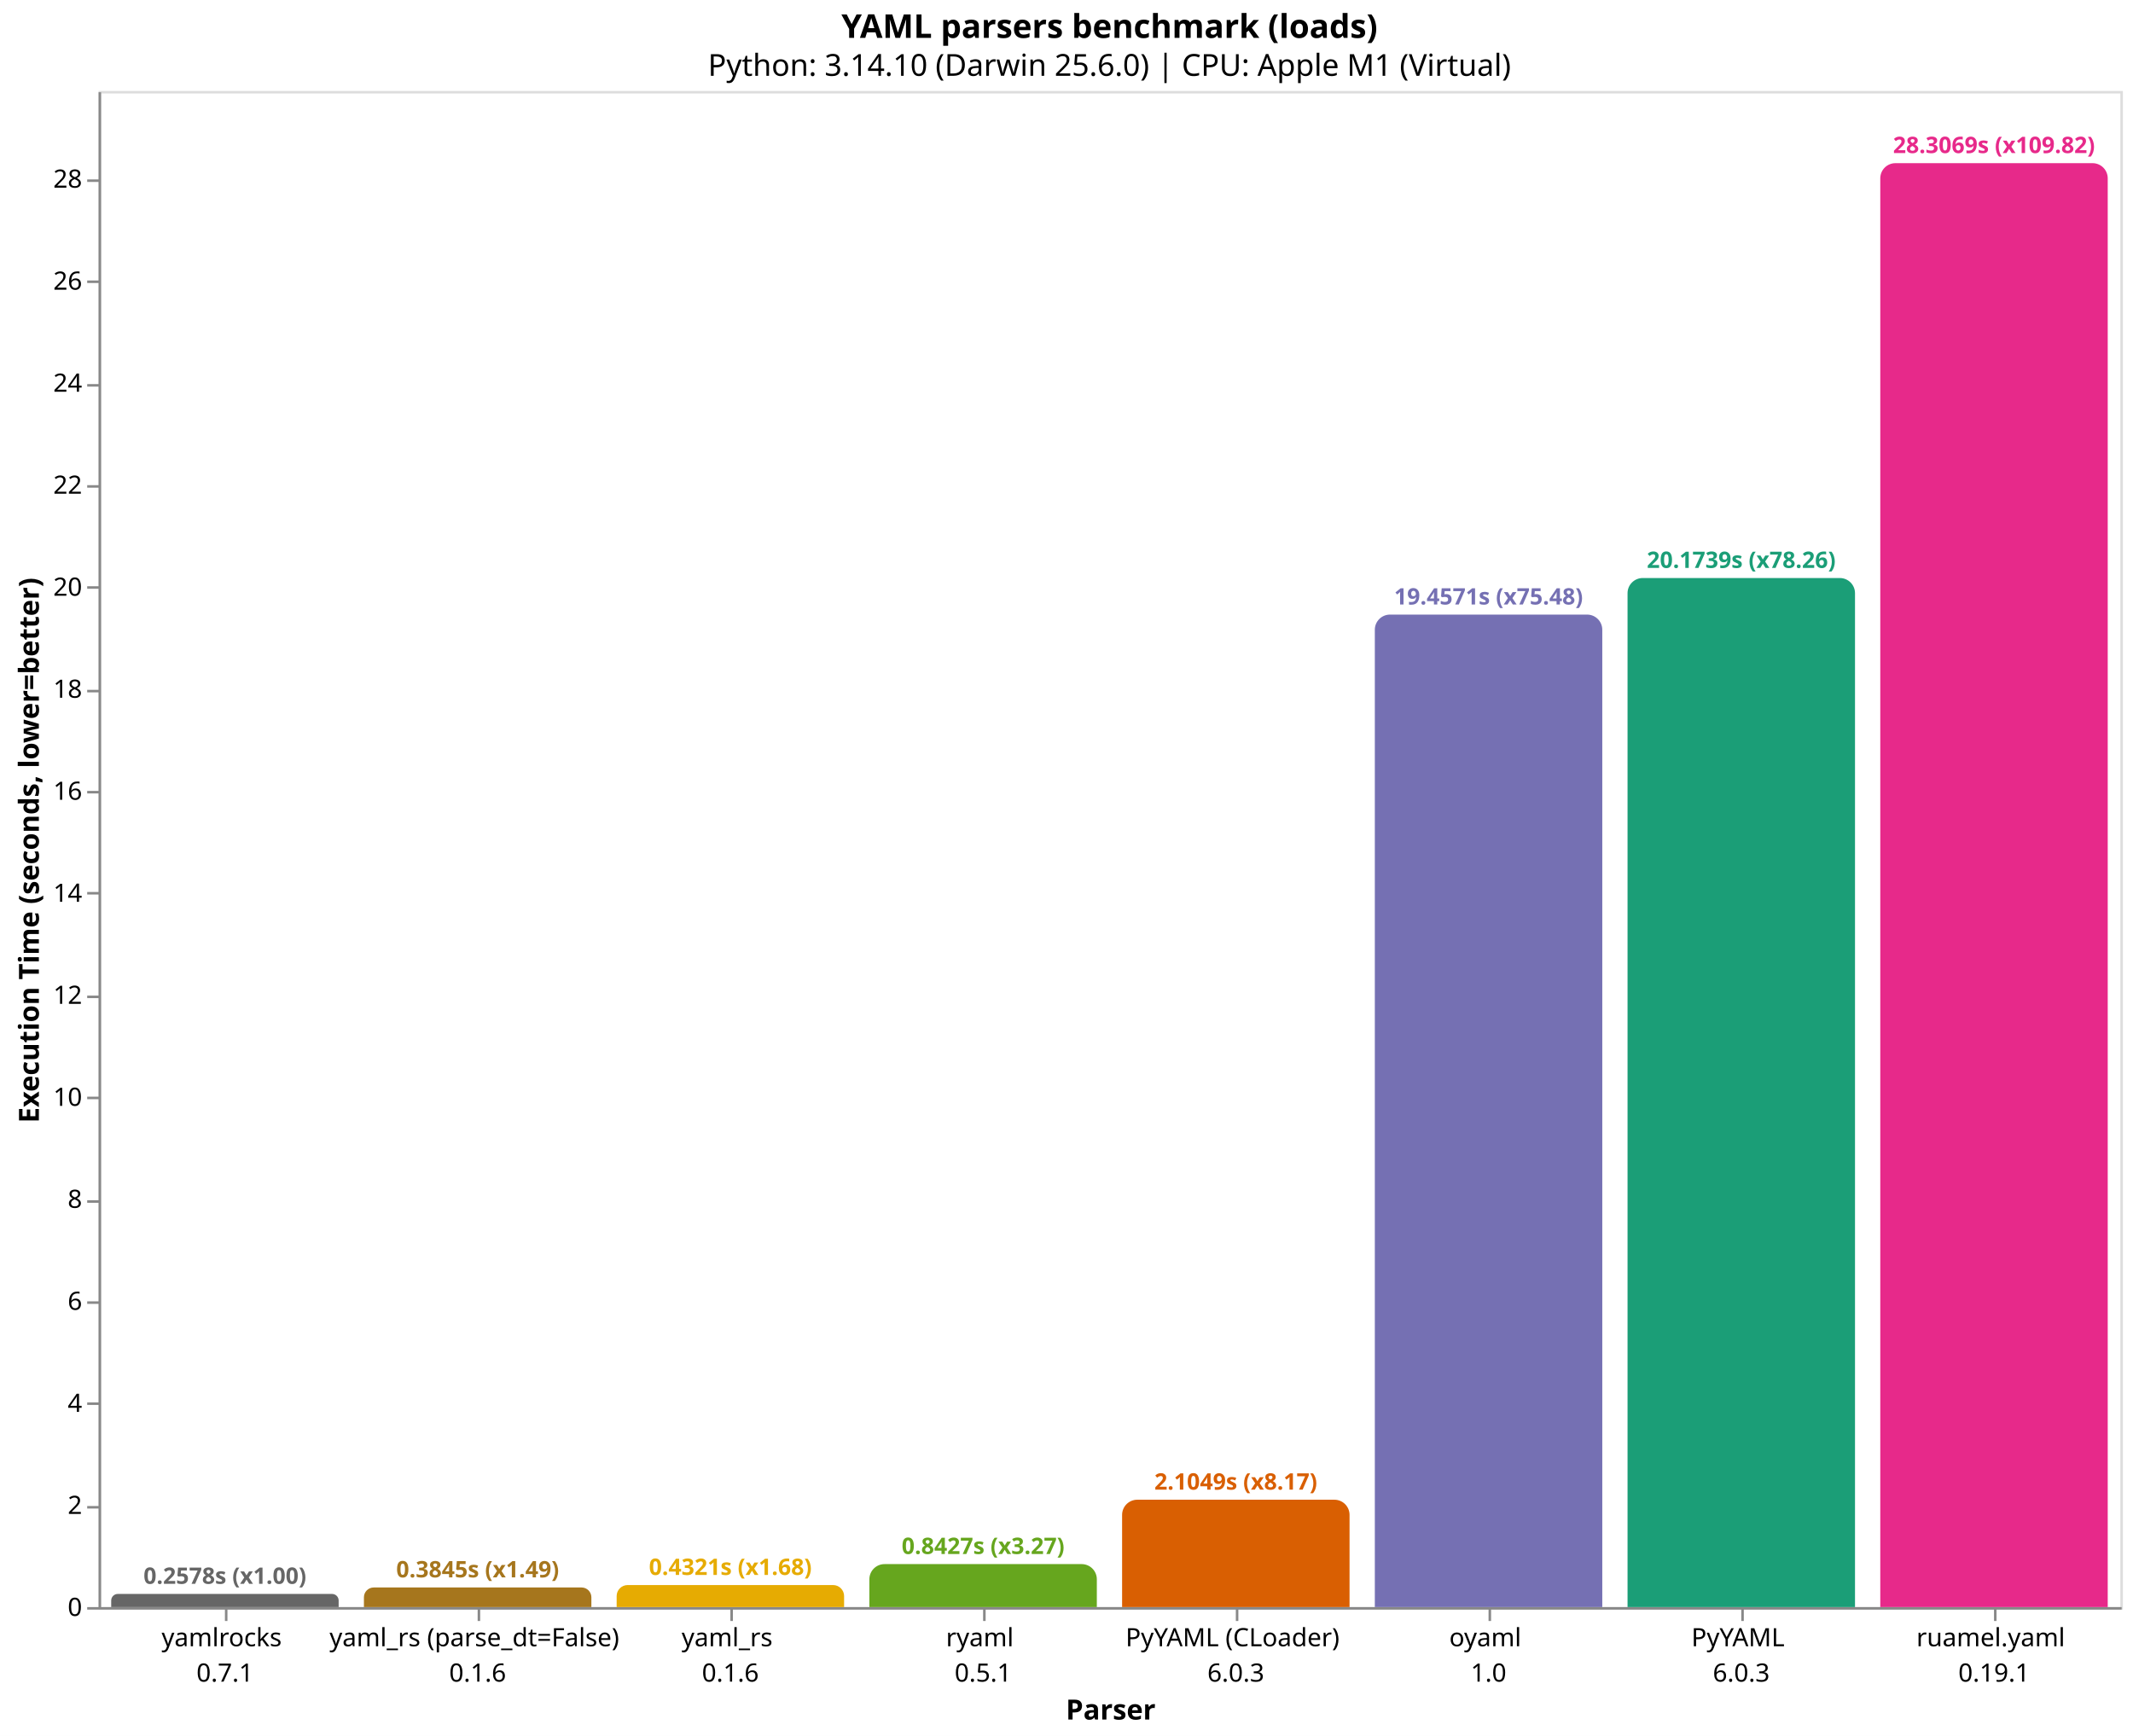
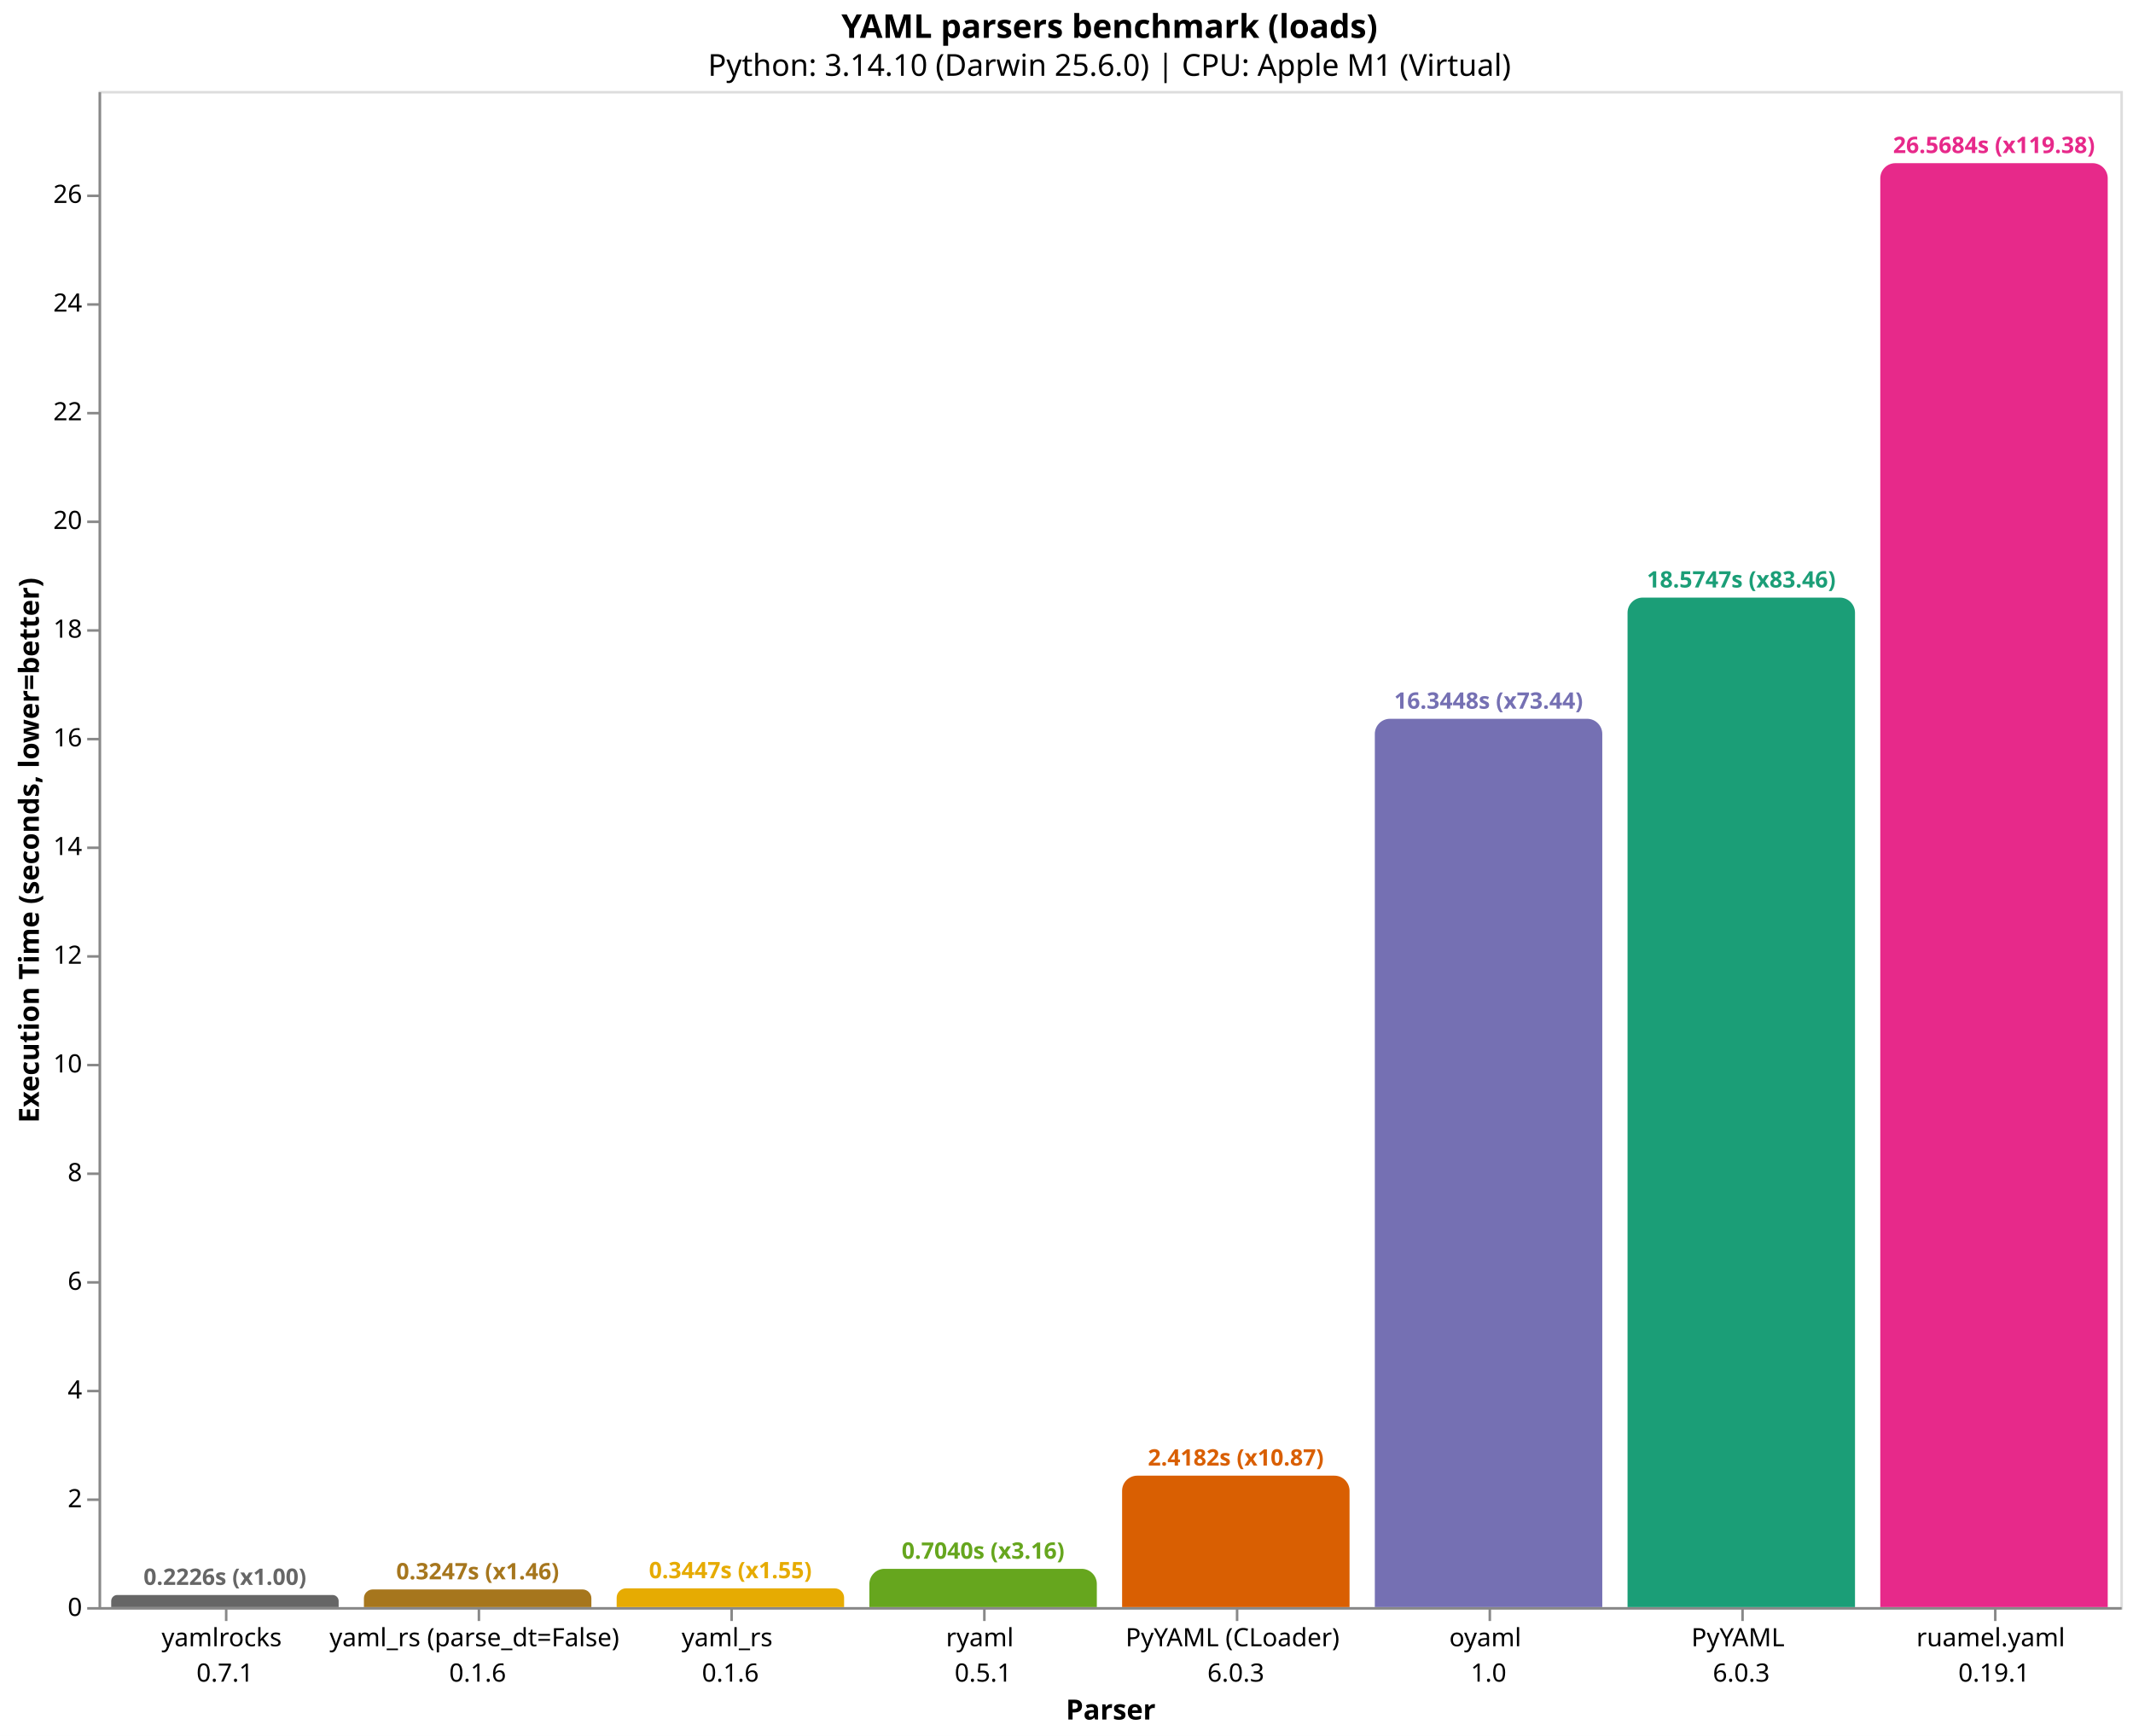
<svg xmlns="http://www.w3.org/2000/svg" version="1.1" class="marks" width="844" height="687" viewBox="0 0 844 687">
  <rect width="844" height="687" fill="white" />
  <g fill="none" stroke-miterlimit="10" transform="translate(39,36)">
    <g class="mark-group role-frame root" role="graphics-object" aria-roledescription="group mark container">
      <g transform="translate(0,0)">
        <path class="background" aria-hidden="true" d="M0.5,0.5h800v600h-800Z" stroke="#ddd" />
        <g>
          <g class="mark-group role-axis" role="graphics-symbol" aria-roledescription="axis" aria-label="X-axis titled 'Parser' for a discrete scale with 8 values: yamlrocks&#10;0.7.1, yaml_rs (parse_dt=False)&#10;0.1.6, yaml_rs&#10;0.1.6, ryaml&#10;0.5.1, PyYAML (CLoader)&#10;6.0.3, ending with ruamel.yaml&#10;0.19.1">
            <g transform="translate(0.5,600.5)">
              <path class="background" aria-hidden="true" d="M0,0h0v0h0Z" pointer-events="none" />
              <g>
                <g class="mark-rule role-axis-tick" pointer-events="none">
                  <line transform="translate(50,0)" x2="0" y2="5" stroke="#888" stroke-width="1" opacity="1" />
                  <line transform="translate(150,0)" x2="0" y2="5" stroke="#888" stroke-width="1" opacity="1" />
                  <line transform="translate(250,0)" x2="0" y2="5" stroke="#888" stroke-width="1" opacity="1" />
                  <line transform="translate(350,0)" x2="0" y2="5" stroke="#888" stroke-width="1" opacity="1" />
                  <line transform="translate(450,0)" x2="0" y2="5" stroke="#888" stroke-width="1" opacity="1" />
                  <line transform="translate(550,0)" x2="0" y2="5" stroke="#888" stroke-width="1" opacity="1" />
                  <line transform="translate(650,0)" x2="0" y2="5" stroke="#888" stroke-width="1" opacity="1" />
                  <line transform="translate(750,0)" x2="0" y2="5" stroke="#888" stroke-width="1" opacity="1" />
                </g>
                <g class="mark-text role-axis-label" pointer-events="none">
                  <text text-anchor="middle" transform="translate(49.5,15)" font-family="sans-serif" font-size="10px" fill="#000" opacity="1">
                    <tspan>yamlrocks</tspan>
                    <tspan x="0" dy="14">0.7.1</tspan>
                  </text>
                  <text text-anchor="middle" transform="translate(149.5,15)" font-family="sans-serif" font-size="10px" fill="#000" opacity="1">
                    <tspan>yaml_rs (parse_dt=False)</tspan>
                    <tspan x="0" dy="14">0.1.6</tspan>
                  </text>
                  <text text-anchor="middle" transform="translate(249.5,15)" font-family="sans-serif" font-size="10px" fill="#000" opacity="1">
                    <tspan>yaml_rs</tspan>
                    <tspan x="0" dy="14">0.1.6</tspan>
                  </text>
                  <text text-anchor="middle" transform="translate(349.5,15)" font-family="sans-serif" font-size="10px" fill="#000" opacity="1">
                    <tspan>ryaml</tspan>
                    <tspan x="0" dy="14">0.5.1</tspan>
                  </text>
                  <text text-anchor="middle" transform="translate(449.5,15)" font-family="sans-serif" font-size="10px" fill="#000" opacity="1">
                    <tspan>PyYAML (CLoader)</tspan>
                    <tspan x="0" dy="14">6.0.3</tspan>
                  </text>
                  <text text-anchor="middle" transform="translate(549.5,15)" font-family="sans-serif" font-size="10px" fill="#000" opacity="1">
                    <tspan>oyaml</tspan>
                    <tspan x="0" dy="14">1.0</tspan>
                  </text>
                  <text text-anchor="middle" transform="translate(649.5,15)" font-family="sans-serif" font-size="10px" fill="#000" opacity="1">
                    <tspan>PyYAML</tspan>
                    <tspan x="0" dy="14">6.0.3</tspan>
                  </text>
                  <text text-anchor="middle" transform="translate(749.5,15)" font-family="sans-serif" font-size="10px" fill="#000" opacity="1">
                    <tspan>ruamel.yaml</tspan>
                    <tspan x="0" dy="14">0.19.1</tspan>
                  </text>
                </g>
                <g class="mark-rule role-axis-domain" pointer-events="none">
                  <line transform="translate(0,0)" x2="800" y2="0" stroke="#888" stroke-width="1" opacity="1" />
                </g>
                <g class="mark-text role-axis-title" pointer-events="none">
                  <text text-anchor="middle" transform="translate(400,44)" font-family="sans-serif" font-size="11px" font-weight="bold" fill="#000" opacity="1">Parser</text>
                </g>
              </g>
              <path class="foreground" aria-hidden="true" d="" pointer-events="none" display="none" />
            </g>
          </g>
-           <g class="mark-group role-axis" role="graphics-symbol" aria-roledescription="axis" aria-label="Y-axis titled 'Execution Time (seconds, lower=better)' for a linear scale with values from 0 to 30">
+           <g class="mark-group role-axis" role="graphics-symbol" aria-roledescription="axis" aria-label="Y-axis titled 'Execution Time (seconds, lower=better)' for a linear scale with values from 0 to 28">
            <g transform="translate(0.5,0.5)">
              <path class="background" aria-hidden="true" d="M0,0h0v0h0Z" pointer-events="none" />
              <g>
                <g class="mark-rule role-axis-tick" pointer-events="none">
                  <line transform="translate(0,600)" x2="-5" y2="0" stroke="#888" stroke-width="1" opacity="1" />
-                   <line transform="translate(0,560)" x2="-5" y2="0" stroke="#888" stroke-width="1" opacity="1" />
-                   <line transform="translate(0,519)" x2="-5" y2="0" stroke="#888" stroke-width="1" opacity="1" />
-                   <line transform="translate(0,479)" x2="-5" y2="0" stroke="#888" stroke-width="1" opacity="1" />
-                   <line transform="translate(0,439)" x2="-5" y2="0" stroke="#888" stroke-width="1" opacity="1" />
-                   <line transform="translate(0,398)" x2="-5" y2="0" stroke="#888" stroke-width="1" opacity="1" />
-                   <line transform="translate(0,358)" x2="-5" y2="0" stroke="#888" stroke-width="1" opacity="1" />
-                   <line transform="translate(0,317)" x2="-5" y2="0" stroke="#888" stroke-width="1" opacity="1" />
-                   <line transform="translate(0,277)" x2="-5" y2="0" stroke="#888" stroke-width="1" opacity="1" />
-                   <line transform="translate(0,237)" x2="-5" y2="0" stroke="#888" stroke-width="1" opacity="1" />
-                   <line transform="translate(0,196)" x2="-5" y2="0" stroke="#888" stroke-width="1" opacity="1" />
-                   <line transform="translate(0,156)" x2="-5" y2="0" stroke="#888" stroke-width="1" opacity="1" />
-                   <line transform="translate(0,116)" x2="-5" y2="0" stroke="#888" stroke-width="1" opacity="1" />
-                   <line transform="translate(0,75)" x2="-5" y2="0" stroke="#888" stroke-width="1" opacity="1" />
-                   <line transform="translate(0,35)" x2="-5" y2="0" stroke="#888" stroke-width="1" opacity="1" />
+                   <line transform="translate(0,557)" x2="-5" y2="0" stroke="#888" stroke-width="1" opacity="1" />
+                   <line transform="translate(0,514)" x2="-5" y2="0" stroke="#888" stroke-width="1" opacity="1" />
+                   <line transform="translate(0,471)" x2="-5" y2="0" stroke="#888" stroke-width="1" opacity="1" />
+                   <line transform="translate(0,428)" x2="-5" y2="0" stroke="#888" stroke-width="1" opacity="1" />
+                   <line transform="translate(0,385)" x2="-5" y2="0" stroke="#888" stroke-width="1" opacity="1" />
+                   <line transform="translate(0,342)" x2="-5" y2="0" stroke="#888" stroke-width="1" opacity="1" />
+                   <line transform="translate(0,299)" x2="-5" y2="0" stroke="#888" stroke-width="1" opacity="1" />
+                   <line transform="translate(0,256)" x2="-5" y2="0" stroke="#888" stroke-width="1" opacity="1" />
+                   <line transform="translate(0,213)" x2="-5" y2="0" stroke="#888" stroke-width="1" opacity="1" />
+                   <line transform="translate(0,170)" x2="-5" y2="0" stroke="#888" stroke-width="1" opacity="1" />
+                   <line transform="translate(0,127)" x2="-5" y2="0" stroke="#888" stroke-width="1" opacity="1" />
+                   <line transform="translate(0,84)" x2="-5" y2="0" stroke="#888" stroke-width="1" opacity="1" />
+                   <line transform="translate(0,41)" x2="-5" y2="0" stroke="#888" stroke-width="1" opacity="1" />
                </g>
                <g class="mark-text role-axis-label" pointer-events="none">
                  <text text-anchor="end" transform="translate(-7,603)" font-family="sans-serif" font-size="10px" fill="#000" opacity="1">0</text>
-                   <text text-anchor="end" transform="translate(-7,562.6262)" font-family="sans-serif" font-size="10px" fill="#000" opacity="1">2</text>
-                   <text text-anchor="end" transform="translate(-7,522.2525)" font-family="sans-serif" font-size="10px" fill="#000" opacity="1">4</text>
-                   <text text-anchor="end" transform="translate(-7,481.8787)" font-family="sans-serif" font-size="10px" fill="#000" opacity="1">6</text>
-                   <text text-anchor="end" transform="translate(-7,441.505)" font-family="sans-serif" font-size="10px" fill="#000" opacity="1">8</text>
-                   <text text-anchor="end" transform="translate(-7,401.1312)" font-family="sans-serif" font-size="10px" fill="#000" opacity="1">10</text>
-                   <text text-anchor="end" transform="translate(-7,360.7575)" font-family="sans-serif" font-size="10px" fill="#000" opacity="1">12</text>
-                   <text text-anchor="end" transform="translate(-7,320.3837)" font-family="sans-serif" font-size="10px" fill="#000" opacity="1">14</text>
-                   <text text-anchor="end" transform="translate(-7,280.01)" font-family="sans-serif" font-size="10px" fill="#000" opacity="1">16</text>
-                   <text text-anchor="end" transform="translate(-7,239.6362)" font-family="sans-serif" font-size="10px" fill="#000" opacity="1">18</text>
-                   <text text-anchor="end" transform="translate(-7,199.2625)" font-family="sans-serif" font-size="10px" fill="#000" opacity="1">20</text>
-                   <text text-anchor="end" transform="translate(-7,158.8887)" font-family="sans-serif" font-size="10px" fill="#000" opacity="1">22</text>
-                   <text text-anchor="end" transform="translate(-7,118.515)" font-family="sans-serif" font-size="10px" fill="#000" opacity="1">24</text>
-                   <text text-anchor="end" transform="translate(-7,78.14125)" font-family="sans-serif" font-size="10px" fill="#000" opacity="1">26</text>
-                   <text text-anchor="end" transform="translate(-7,37.7675)" font-family="sans-serif" font-size="10px" fill="#000" opacity="1">28</text>
+                   <text text-anchor="end" transform="translate(-7,559.9844)" font-family="sans-serif" font-size="10px" fill="#000" opacity="1">2</text>
+                   <text text-anchor="end" transform="translate(-7,516.9688)" font-family="sans-serif" font-size="10px" fill="#000" opacity="1">4</text>
+                   <text text-anchor="end" transform="translate(-7,473.9532)" font-family="sans-serif" font-size="10px" fill="#000" opacity="1">6</text>
+                   <text text-anchor="end" transform="translate(-7,430.9376)" font-family="sans-serif" font-size="10px" fill="#000" opacity="1">8</text>
+                   <text text-anchor="end" transform="translate(-7,387.922)" font-family="sans-serif" font-size="10px" fill="#000" opacity="1">10</text>
+                   <text text-anchor="end" transform="translate(-7,344.9064)" font-family="sans-serif" font-size="10px" fill="#000" opacity="1">12</text>
+                   <text text-anchor="end" transform="translate(-7,301.8908)" font-family="sans-serif" font-size="10px" fill="#000" opacity="1">14</text>
+                   <text text-anchor="end" transform="translate(-7,258.8752)" font-family="sans-serif" font-size="10px" fill="#000" opacity="1">16</text>
+                   <text text-anchor="end" transform="translate(-7,215.8596)" font-family="sans-serif" font-size="10px" fill="#000" opacity="1">18</text>
+                   <text text-anchor="end" transform="translate(-7,172.844)" font-family="sans-serif" font-size="10px" fill="#000" opacity="1">20</text>
+                   <text text-anchor="end" transform="translate(-7,129.8284)" font-family="sans-serif" font-size="10px" fill="#000" opacity="1">22</text>
+                   <text text-anchor="end" transform="translate(-7,86.81277)" font-family="sans-serif" font-size="10px" fill="#000" opacity="1">24</text>
+                   <text text-anchor="end" transform="translate(-7,43.79717)" font-family="sans-serif" font-size="10px" fill="#000" opacity="1">26</text>
                </g>
                <g class="mark-rule role-axis-domain" pointer-events="none">
                  <line transform="translate(0,600)" x2="0" y2="-600" stroke="#888" stroke-width="1" opacity="1" />
                </g>
                <g class="mark-text role-axis-title" pointer-events="none">
                  <text text-anchor="middle" transform="translate(-22.12305,300) rotate(-90) translate(0,-2)" font-family="sans-serif" font-size="11px" font-weight="bold" fill="#000" opacity="1">Execution Time (seconds, lower=better)</text>
                </g>
              </g>
              <path class="foreground" aria-hidden="true" d="" pointer-events="none" display="none" />
            </g>
          </g>
          <g class="mark-group role-scope" role="graphics-object" aria-roledescription="group mark container">
-             <g transform="translate(5,594.7965)">
-               <path class="background" aria-hidden="true" d="M2.602,0L87.398,0C88.834,0,90,1.166,90,2.602L90,5.204C90,5.204,90,5.204,90,5.204L0,5.204C0,5.204,0,5.204,0,5.204L0,2.602C0,1.166,1.166,0,2.602,0Z" />
+             <g transform="translate(5,595.2132)">
+               <path class="background" aria-hidden="true" d="M2.393,0L87.607,0C88.928,0,90,1.072,90,2.393L90,4.787C90,4.787,90,4.787,90,4.787L0,4.787C0,4.787,0,4.787,0,4.787L0,2.393C0,1.072,1.072,0,2.393,0Z" />
              <g clip-path="url(#clip1)">
                <g class="mark-group role-scope" role="graphics-object" aria-roledescription="group mark container">
-                   <g transform="translate(0,-594.7965)">
-                     <path class="background" aria-hidden="true" d="M0,0h90v0h-90Z" />
-                     <g>
-                       <g class="mark-rect role-mark layer_0_marks" role="graphics-object" aria-roledescription="rect mark container">
-                         <path aria-label="Parser: yamlrocks&#10;0.7.1; Execution Time (seconds, lower=better): 0.257767486; parser: yamlrocks; Execution Time (s): 0.2578; Slowdown: 1.00" role="graphics-symbol" aria-roledescription="bar" d="M0,594.796h90v5.204h-90Z" fill="#666666" />
-                       </g>
-                     </g>
-                     <path class="foreground" aria-hidden="true" d="" display="none" />
-                   </g>
-                 </g>
-               </g>
-               <path class="foreground" aria-hidden="true" d="" display="none" />
-             </g>
-             <g transform="translate(105,592.2387)">
-               <path class="background" aria-hidden="true" d="M3.881,0L86.119,0C88.261,0,90,1.739,90,3.881L90,7.761C90,7.761,90,7.761,90,7.761L0,7.761C0,7.761,0,7.761,0,7.761L0,3.881C0,1.739,1.739,0,3.881,0Z" />
+                   <g transform="translate(0,-595.2132)">
+                     <path class="background" aria-hidden="true" d="M0,0h90v0h-90Z" />
+                     <g>
+                       <g class="mark-rect role-mark layer_0_marks" role="graphics-object" aria-roledescription="rect mark container">
+                         <path aria-label="Parser: yamlrocks&#10;0.7.1; Execution Time (seconds, lower=better): 0.222559139; parser: yamlrocks; Execution Time (s): 0.2226; Slowdown: 1.00" role="graphics-symbol" aria-roledescription="bar" d="M0,595.213h90v4.787h-90Z" fill="#666666" />
+                       </g>
+                     </g>
+                     <path class="foreground" aria-hidden="true" d="" display="none" />
+                   </g>
+                 </g>
+               </g>
+               <path class="foreground" aria-hidden="true" d="" display="none" />
+             </g>
+             <g transform="translate(105,593.0173)">
+               <path class="background" aria-hidden="true" d="M3.491,0L86.509,0C88.436,0,90,1.564,90,3.491L90,6.983C90,6.983,90,6.983,90,6.983L0,6.983C0,6.983,0,6.983,0,6.983L0,3.491C0,1.564,1.564,0,3.491,0Z" />
              <g clip-path="url(#clip2)">
                <g class="mark-group role-scope" role="graphics-object" aria-roledescription="group mark container">
-                   <g transform="translate(0,-592.2387)">
-                     <path class="background" aria-hidden="true" d="M0,0h90v0h-90Z" />
-                     <g>
-                       <g class="mark-rect role-mark layer_0_marks" role="graphics-object" aria-roledescription="rect mark container">
-                         <path aria-label="Parser: yaml_rs (parse_dt=False)&#10;0.1.6; Execution Time (seconds, lower=better): 0.384474986; parser: yaml_rs (parse_dt=False); Execution Time (s): 0.3845; Slowdown: 1.49" role="graphics-symbol" aria-roledescription="bar" d="M0,592.239h90v7.761h-90Z" fill="#a6761d" />
-                       </g>
-                     </g>
-                     <path class="foreground" aria-hidden="true" d="" display="none" />
-                   </g>
-                 </g>
-               </g>
-               <path class="foreground" aria-hidden="true" d="" display="none" />
-             </g>
-             <g transform="translate(205,591.277)">
-               <path class="background" aria-hidden="true" d="M4.362,0L85.638,0C88.046,0,90,1.954,90,4.362L90,8.723C90,8.723,90,8.723,90,8.723L0,8.723C0,8.723,0,8.723,0,8.723L0,4.362C0,1.954,1.954,0,4.362,0Z" />
+                   <g transform="translate(0,-593.0173)">
+                     <path class="background" aria-hidden="true" d="M0,0h90v0h-90Z" />
+                     <g>
+                       <g class="mark-rect role-mark layer_0_marks" role="graphics-object" aria-roledescription="rect mark container">
+                         <path aria-label="Parser: yaml_rs (parse_dt=False)&#10;0.1.6; Execution Time (seconds, lower=better): 0.324659847333; parser: yaml_rs (parse_dt=False); Execution Time (s): 0.3247; Slowdown: 1.46" role="graphics-symbol" aria-roledescription="bar" d="M0,593.017h90v6.983h-90Z" fill="#a6761d" />
+                       </g>
+                     </g>
+                     <path class="foreground" aria-hidden="true" d="" display="none" />
+                   </g>
+                 </g>
+               </g>
+               <path class="foreground" aria-hidden="true" d="" display="none" />
+             </g>
+             <g transform="translate(205,592.5872)">
+               <path class="background" aria-hidden="true" d="M3.706,0L86.294,0C88.339,0,90,1.661,90,3.706L90,7.413C90,7.413,90,7.413,90,7.413L0,7.413C0,7.413,0,7.413,0,7.413L0,3.706C0,1.661,1.661,0,3.706,0Z" />
              <g clip-path="url(#clip3)">
                <g class="mark-group role-scope" role="graphics-object" aria-roledescription="group mark container">
-                   <g transform="translate(0,-591.277)">
-                     <path class="background" aria-hidden="true" d="M0,0h90v0h-90Z" />
-                     <g>
-                       <g class="mark-rect role-mark layer_0_marks" role="graphics-object" aria-roledescription="rect mark container">
-                         <path aria-label="Parser: yaml_rs&#10;0.1.6; Execution Time (seconds, lower=better): 0.4321145; parser: yaml_rs; Execution Time (s): 0.4321; Slowdown: 1.68" role="graphics-symbol" aria-roledescription="bar" d="M0,591.277h90v8.723h-90Z" fill="#e6ab02" />
-                       </g>
-                     </g>
-                     <path class="foreground" aria-hidden="true" d="" display="none" />
-                   </g>
-                 </g>
-               </g>
-               <path class="foreground" aria-hidden="true" d="" display="none" />
-             </g>
-             <g transform="translate(305,582.9882)">
-               <path class="background" aria-hidden="true" d="M6,0L84,0C87.311,0,90,2.689,90,6L90,17.012C90,17.012,90,17.012,90,17.012L0,17.012C0,17.012,0,17.012,0,17.012L0,6C0,2.689,2.689,0,6,0Z" />
+                   <g transform="translate(0,-592.5872)">
+                     <path class="background" aria-hidden="true" d="M0,0h90v0h-90Z" />
+                     <g>
+                       <g class="mark-rect role-mark layer_0_marks" role="graphics-object" aria-roledescription="rect mark container">
+                         <path aria-label="Parser: yaml_rs&#10;0.1.6; Execution Time (seconds, lower=better): 0.344654319667; parser: yaml_rs; Execution Time (s): 0.3447; Slowdown: 1.55" role="graphics-symbol" aria-roledescription="bar" d="M0,592.587h90v7.413h-90Z" fill="#e6ab02" />
+                       </g>
+                     </g>
+                     <path class="foreground" aria-hidden="true" d="" display="none" />
+                   </g>
+                 </g>
+               </g>
+               <path class="foreground" aria-hidden="true" d="" display="none" />
+             </g>
+             <g transform="translate(305,584.8589)">
+               <path class="background" aria-hidden="true" d="M6,0L84,0C87.311,0,90,2.689,90,6L90,15.141C90,15.141,90,15.141,90,15.141L0,15.141C0,15.141,0,15.141,0,15.141L0,6C0,2.689,2.689,0,6,0Z" />
              <g clip-path="url(#clip4)">
                <g class="mark-group role-scope" role="graphics-object" aria-roledescription="group mark container">
-                   <g transform="translate(0,-582.9882)">
-                     <path class="background" aria-hidden="true" d="M0,0h90v0h-90Z" />
-                     <g>
-                       <g class="mark-rect role-mark layer_0_marks" role="graphics-object" aria-roledescription="rect mark container">
-                         <path aria-label="Parser: ryaml&#10;0.5.1; Execution Time (seconds, lower=better): 0.842716416667; parser: ryaml; Execution Time (s): 0.8427; Slowdown: 3.27" role="graphics-symbol" aria-roledescription="bar" d="M0,582.988h90v17.012h-90Z" fill="#66a61e" />
-                       </g>
-                     </g>
-                     <path class="foreground" aria-hidden="true" d="" display="none" />
-                   </g>
-                 </g>
-               </g>
-               <path class="foreground" aria-hidden="true" d="" display="none" />
-             </g>
-             <g transform="translate(405,557.5095)">
-               <path class="background" aria-hidden="true" d="M6,0L84,0C87.311,0,90,2.689,90,6L90,42.491C90,42.491,90,42.491,90,42.491L0,42.491C0,42.491,0,42.491,0,42.491L0,6C0,2.689,2.689,0,6,0Z" />
+                   <g transform="translate(0,-584.8589)">
+                     <path class="background" aria-hidden="true" d="M0,0h90v0h-90Z" />
+                     <g>
+                       <g class="mark-rect role-mark layer_0_marks" role="graphics-object" aria-roledescription="rect mark container">
+                         <path aria-label="Parser: ryaml&#10;0.5.1; Execution Time (seconds, lower=better): 0.703982430667; parser: ryaml; Execution Time (s): 0.7040; Slowdown: 3.16" role="graphics-symbol" aria-roledescription="bar" d="M0,584.859h90v15.141h-90Z" fill="#66a61e" />
+                       </g>
+                     </g>
+                     <path class="foreground" aria-hidden="true" d="" display="none" />
+                   </g>
+                 </g>
+               </g>
+               <path class="foreground" aria-hidden="true" d="" display="none" />
+             </g>
+             <g transform="translate(405,547.9902)">
+               <path class="background" aria-hidden="true" d="M6,0L84,0C87.311,0,90,2.689,90,6L90,52.01C90,52.01,90,52.01,90,52.01L0,52.01C0,52.01,0,52.01,0,52.01L0,6C0,2.689,2.689,0,6,0Z" />
              <g clip-path="url(#clip5)">
                <g class="mark-group role-scope" role="graphics-object" aria-roledescription="group mark container">
-                   <g transform="translate(0,-557.5095)">
-                     <path class="background" aria-hidden="true" d="M0,0h90v0h-90Z" />
-                     <g>
-                       <g class="mark-rect role-mark layer_0_marks" role="graphics-object" aria-roledescription="rect mark container">
-                         <path aria-label="Parser: PyYAML (CLoader)&#10;6.0.3; Execution Time (seconds, lower=better): 2.10485780533; parser: PyYAML (CLoader); Execution Time (s): 2.1049; Slowdown: 8.17" role="graphics-symbol" aria-roledescription="bar" d="M0,557.509h90v42.491h-90Z" fill="#d95f02" />
-                       </g>
-                     </g>
-                     <path class="foreground" aria-hidden="true" d="" display="none" />
-                   </g>
-                 </g>
-               </g>
-               <path class="foreground" aria-hidden="true" d="" display="none" />
-             </g>
-             <g transform="translate(505,207.2228)">
-               <path class="background" aria-hidden="true" d="M6,0L84,0C87.311,0,90,2.689,90,6L90,392.777C90,392.777,90,392.777,90,392.777L0,392.777C0,392.777,0,392.777,0,392.777L0,6C0,2.689,2.689,0,6,0Z" />
+                   <g transform="translate(0,-547.9902)">
+                     <path class="background" aria-hidden="true" d="M0,0h90v0h-90Z" />
+                     <g>
+                       <g class="mark-rect role-mark layer_0_marks" role="graphics-object" aria-roledescription="rect mark container">
+                         <path aria-label="Parser: PyYAML (CLoader)&#10;6.0.3; Execution Time (seconds, lower=better): 2.41818320833; parser: PyYAML (CLoader); Execution Time (s): 2.4182; Slowdown: 10.87" role="graphics-symbol" aria-roledescription="bar" d="M0,547.99h90v52.01h-90Z" fill="#d95f02" />
+                       </g>
+                     </g>
+                     <path class="foreground" aria-hidden="true" d="" display="none" />
+                   </g>
+                 </g>
+               </g>
+               <path class="foreground" aria-hidden="true" d="" display="none" />
+             </g>
+             <g transform="translate(505,248.4593)">
+               <path class="background" aria-hidden="true" d="M6,0L84,0C87.311,0,90,2.689,90,6L90,351.541C90,351.541,90,351.541,90,351.541L0,351.541C0,351.541,0,351.541,0,351.541L0,6C0,2.689,2.689,0,6,0Z" />
              <g clip-path="url(#clip6)">
                <g class="mark-group role-scope" role="graphics-object" aria-roledescription="group mark container">
-                   <g transform="translate(0,-207.2228)">
-                     <path class="background" aria-hidden="true" d="M0,0h90v0h-90Z" />
-                     <g>
-                       <g class="mark-rect role-mark layer_0_marks" role="graphics-object" aria-roledescription="rect mark container">
-                         <path aria-label="Parser: oyaml&#10;1.0; Execution Time (seconds, lower=better): 19.4570604167; parser: oyaml; Execution Time (s): 19.4571; Slowdown: 75.48" role="graphics-symbol" aria-roledescription="bar" d="M0,207.223h90v392.777h-90Z" fill="#7570b3" />
-                       </g>
-                     </g>
-                     <path class="foreground" aria-hidden="true" d="" display="none" />
-                   </g>
-                 </g>
-               </g>
-               <path class="foreground" aria-hidden="true" d="" display="none" />
-             </g>
-             <g transform="translate(605,192.7513)">
-               <path class="background" aria-hidden="true" d="M6,0L84,0C87.311,0,90,2.689,90,6L90,407.249C90,407.249,90,407.249,90,407.249L0,407.249C0,407.249,0,407.249,0,407.249L0,6C0,2.689,2.689,0,6,0Z" />
+                   <g transform="translate(0,-248.4593)">
+                     <path class="background" aria-hidden="true" d="M0,0h90v0h-90Z" />
+                     <g>
+                       <g class="mark-rect role-mark layer_0_marks" role="graphics-object" aria-roledescription="rect mark container">
+                         <path aria-label="Parser: oyaml&#10;1.0; Execution Time (seconds, lower=better): 16.3448014167; parser: oyaml; Execution Time (s): 16.3448; Slowdown: 73.44" role="graphics-symbol" aria-roledescription="bar" d="M0,248.459h90v351.541h-90Z" fill="#7570b3" />
+                       </g>
+                     </g>
+                     <path class="foreground" aria-hidden="true" d="" display="none" />
+                   </g>
+                 </g>
+               </g>
+               <path class="foreground" aria-hidden="true" d="" display="none" />
+             </g>
+             <g transform="translate(605,200.498)">
+               <path class="background" aria-hidden="true" d="M6,0L84,0C87.311,0,90,2.689,90,6L90,399.502C90,399.502,90,399.502,90,399.502L0,399.502C0,399.502,0,399.502,0,399.502L0,6C0,2.689,2.689,0,6,0Z" />
              <g clip-path="url(#clip7)">
                <g class="mark-group role-scope" role="graphics-object" aria-roledescription="group mark container">
-                   <g transform="translate(0,-192.7513)">
-                     <path class="background" aria-hidden="true" d="M0,0h90v0h-90Z" />
-                     <g>
-                       <g class="mark-rect role-mark layer_0_marks" role="graphics-object" aria-roledescription="rect mark container">
-                         <path aria-label="Parser: PyYAML&#10;6.0.3; Execution Time (seconds, lower=better): 20.1739361807; parser: PyYAML; Execution Time (s): 20.1739; Slowdown: 78.26" role="graphics-symbol" aria-roledescription="bar" d="M0,192.751h90v407.249h-90Z" fill="#1b9e77" />
+                   <g transform="translate(0,-200.498)">
+                     <path class="background" aria-hidden="true" d="M0,0h90v0h-90Z" />
+                     <g>
+                       <g class="mark-rect role-mark layer_0_marks" role="graphics-object" aria-roledescription="rect mark container">
+                         <path aria-label="Parser: PyYAML&#10;6.0.3; Execution Time (seconds, lower=better): 18.574748208; parser: PyYAML; Execution Time (s): 18.5747; Slowdown: 83.46" role="graphics-symbol" aria-roledescription="bar" d="M0,200.498h90v399.502h-90Z" fill="#1b9e77" />
                      </g>
                    </g>
                    <path class="foreground" aria-hidden="true" d="" display="none" />
                  </g>
                </g>
              </g>
              <path class="foreground" aria-hidden="true" d="" display="none" />
            </g>
            <g transform="translate(705,28.57143)">
              <path class="background" aria-hidden="true" d="M6,0L84,0C87.311,0,90,2.689,90,6L90,571.429C90,571.429,90,571.429,90,571.429L0,571.429C0,571.429,0,571.429,0,571.429L0,6C0,2.689,2.689,0,6,0Z" />
              <g clip-path="url(#clip8)">
                <g class="mark-group role-scope" role="graphics-object" aria-roledescription="group mark container">
                  <g transform="translate(0,-28.57143)">
                    <path class="background" aria-hidden="true" d="M0,0h90v0h-90Z" />
                    <g>
                      <g class="mark-rect role-mark layer_0_marks" role="graphics-object" aria-roledescription="rect mark container">
-                         <path aria-label="Parser: ruamel.yaml&#10;0.19.1; Execution Time (seconds, lower=better): 28.3069354307; parser: ruamel.yaml; Execution Time (s): 28.3069; Slowdown: 109.82" role="graphics-symbol" aria-roledescription="bar" d="M0,28.571h90v571.429h-90Z" fill="#e7298a" />
+                         <path aria-label="Parser: ruamel.yaml&#10;0.19.1; Execution Time (seconds, lower=better): 26.568432944; parser: ruamel.yaml; Execution Time (s): 26.5684; Slowdown: 119.38" role="graphics-symbol" aria-roledescription="bar" d="M0,28.571h90v571.429h-90Z" fill="#e7298a" />
                      </g>
                    </g>
                    <path class="foreground" aria-hidden="true" d="" display="none" />
                  </g>
                </g>
              </g>
              <path class="foreground" aria-hidden="true" d="" display="none" />
            </g>
          </g>
          <g class="mark-text role-mark layer_1_marks" role="graphics-object" aria-roledescription="text mark container">
-             <text aria-label="Parser: yamlrocks&#10;0.7.1; Execution Time (seconds, lower=better): 0.257767486; parser: yamlrocks; label: 0.2578s (x1.00); Execution Time (s): 0.2578; Slowdown: 1.00" role="graphics-symbol" aria-roledescription="text mark" text-anchor="middle" transform="translate(50,590.7965)" font-family="sans-serif" font-size="9px" font-weight="bold" fill="#666666">0.2578s (x1.00)</text>
-             <text aria-label="Parser: yaml_rs (parse_dt=False)&#10;0.1.6; Execution Time (seconds, lower=better): 0.384474986; parser: yaml_rs (parse_dt=False); label: 0.3845s (x1.49); Execution Time (s): 0.3845; Slowdown: 1.49" role="graphics-symbol" aria-roledescription="text mark" text-anchor="middle" transform="translate(150,588.2387)" font-family="sans-serif" font-size="9px" font-weight="bold" fill="#a6761d">0.3845s (x1.49)</text>
-             <text aria-label="Parser: yaml_rs&#10;0.1.6; Execution Time (seconds, lower=better): 0.4321145; parser: yaml_rs; label: 0.4321s (x1.68); Execution Time (s): 0.4321; Slowdown: 1.68" role="graphics-symbol" aria-roledescription="text mark" text-anchor="middle" transform="translate(250,587.277)" font-family="sans-serif" font-size="9px" font-weight="bold" fill="#e6ab02">0.4321s (x1.68)</text>
-             <text aria-label="Parser: ryaml&#10;0.5.1; Execution Time (seconds, lower=better): 0.842716416667; parser: ryaml; label: 0.8427s (x3.27); Execution Time (s): 0.8427; Slowdown: 3.27" role="graphics-symbol" aria-roledescription="text mark" text-anchor="middle" transform="translate(350,578.9882)" font-family="sans-serif" font-size="9px" font-weight="bold" fill="#66a61e">0.8427s (x3.27)</text>
-             <text aria-label="Parser: PyYAML (CLoader)&#10;6.0.3; Execution Time (seconds, lower=better): 2.10485780533; parser: PyYAML (CLoader); label: 2.1049s (x8.17); Execution Time (s): 2.1049; Slowdown: 8.17" role="graphics-symbol" aria-roledescription="text mark" text-anchor="middle" transform="translate(450,553.5095)" font-family="sans-serif" font-size="9px" font-weight="bold" fill="#d95f02">2.1049s (x8.17)</text>
-             <text aria-label="Parser: oyaml&#10;1.0; Execution Time (seconds, lower=better): 19.4570604167; parser: oyaml; label: 19.4571s (x75.48); Execution Time (s): 19.4571; Slowdown: 75.48" role="graphics-symbol" aria-roledescription="text mark" text-anchor="middle" transform="translate(550,203.2228)" font-family="sans-serif" font-size="9px" font-weight="bold" fill="#7570b3">19.4571s (x75.48)</text>
-             <text aria-label="Parser: PyYAML&#10;6.0.3; Execution Time (seconds, lower=better): 20.1739361807; parser: PyYAML; label: 20.1739s (x78.26); Execution Time (s): 20.1739; Slowdown: 78.26" role="graphics-symbol" aria-roledescription="text mark" text-anchor="middle" transform="translate(650,188.7513)" font-family="sans-serif" font-size="9px" font-weight="bold" fill="#1b9e77">20.1739s (x78.26)</text>
-             <text aria-label="Parser: ruamel.yaml&#10;0.19.1; Execution Time (seconds, lower=better): 28.3069354307; parser: ruamel.yaml; label: 28.3069s (x109.82); Execution Time (s): 28.3069; Slowdown: 109.82" role="graphics-symbol" aria-roledescription="text mark" text-anchor="middle" transform="translate(750,24.57143)" font-family="sans-serif" font-size="9px" font-weight="bold" fill="#e7298a">28.3069s (x109.82)</text>
+             <text aria-label="Parser: yamlrocks&#10;0.7.1; Execution Time (seconds, lower=better): 0.222559139; parser: yamlrocks; label: 0.2226s (x1.00); Execution Time (s): 0.2226; Slowdown: 1.00" role="graphics-symbol" aria-roledescription="text mark" text-anchor="middle" transform="translate(50,591.2132)" font-family="sans-serif" font-size="9px" font-weight="bold" fill="#666666">0.2226s (x1.00)</text>
+             <text aria-label="Parser: yaml_rs (parse_dt=False)&#10;0.1.6; Execution Time (seconds, lower=better): 0.324659847333; parser: yaml_rs (parse_dt=False); label: 0.3247s (x1.46); Execution Time (s): 0.3247; Slowdown: 1.46" role="graphics-symbol" aria-roledescription="text mark" text-anchor="middle" transform="translate(150,589.0173)" font-family="sans-serif" font-size="9px" font-weight="bold" fill="#a6761d">0.3247s (x1.46)</text>
+             <text aria-label="Parser: yaml_rs&#10;0.1.6; Execution Time (seconds, lower=better): 0.344654319667; parser: yaml_rs; label: 0.3447s (x1.55); Execution Time (s): 0.3447; Slowdown: 1.55" role="graphics-symbol" aria-roledescription="text mark" text-anchor="middle" transform="translate(250,588.5872)" font-family="sans-serif" font-size="9px" font-weight="bold" fill="#e6ab02">0.3447s (x1.55)</text>
+             <text aria-label="Parser: ryaml&#10;0.5.1; Execution Time (seconds, lower=better): 0.703982430667; parser: ryaml; label: 0.7040s (x3.16); Execution Time (s): 0.7040; Slowdown: 3.16" role="graphics-symbol" aria-roledescription="text mark" text-anchor="middle" transform="translate(350,580.8589)" font-family="sans-serif" font-size="9px" font-weight="bold" fill="#66a61e">0.7040s (x3.16)</text>
+             <text aria-label="Parser: PyYAML (CLoader)&#10;6.0.3; Execution Time (seconds, lower=better): 2.41818320833; parser: PyYAML (CLoader); label: 2.4182s (x10.87); Execution Time (s): 2.4182; Slowdown: 10.87" role="graphics-symbol" aria-roledescription="text mark" text-anchor="middle" transform="translate(450,543.9902)" font-family="sans-serif" font-size="9px" font-weight="bold" fill="#d95f02">2.4182s (x10.87)</text>
+             <text aria-label="Parser: oyaml&#10;1.0; Execution Time (seconds, lower=better): 16.3448014167; parser: oyaml; label: 16.3448s (x73.44); Execution Time (s): 16.3448; Slowdown: 73.44" role="graphics-symbol" aria-roledescription="text mark" text-anchor="middle" transform="translate(550,244.4593)" font-family="sans-serif" font-size="9px" font-weight="bold" fill="#7570b3">16.3448s (x73.44)</text>
+             <text aria-label="Parser: PyYAML&#10;6.0.3; Execution Time (seconds, lower=better): 18.574748208; parser: PyYAML; label: 18.5747s (x83.46); Execution Time (s): 18.5747; Slowdown: 83.46" role="graphics-symbol" aria-roledescription="text mark" text-anchor="middle" transform="translate(650,196.498)" font-family="sans-serif" font-size="9px" font-weight="bold" fill="#1b9e77">18.5747s (x83.46)</text>
+             <text aria-label="Parser: ruamel.yaml&#10;0.19.1; Execution Time (seconds, lower=better): 26.568432944; parser: ruamel.yaml; label: 26.5684s (x119.38); Execution Time (s): 26.5684; Slowdown: 119.38" role="graphics-symbol" aria-roledescription="text mark" text-anchor="middle" transform="translate(750,24.57143)" font-family="sans-serif" font-size="9px" font-weight="bold" fill="#e7298a">26.5684s (x119.38)</text>
          </g>
          <g class="mark-group role-title">
            <g transform="translate(400,-31)">
              <path class="background" aria-hidden="true" d="M0,0h0v0h0Z" pointer-events="none" />
              <g>
                <g class="mark-text role-title-text" role="graphics-symbol" aria-roledescription="title" aria-label="Title text 'YAML parsers benchmark (loads)'" pointer-events="none">
                  <text text-anchor="middle" transform="translate(0,10)" font-family="sans-serif" font-size="13px" font-weight="bold" fill="#000" opacity="1">YAML parsers benchmark (loads)</text>
                </g>
                <g class="mark-text role-title-subtitle" role="graphics-symbol" aria-roledescription="subtitle" aria-label="Subtitle text 'Python: 3.14.10 (Darwin 25.6.0) | CPU: Apple M1 (Virtual)'" pointer-events="none">
                  <text text-anchor="middle" transform="translate(0,25)" font-family="sans-serif" font-size="12px" fill="#000" opacity="1">Python: 3.14.10 (Darwin 25.6.0) | CPU: Apple M1 (Virtual)</text>
                </g>
              </g>
              <path class="foreground" aria-hidden="true" d="" pointer-events="none" display="none" />
            </g>
          </g>
        </g>
        <path class="foreground" aria-hidden="true" d="" display="none" />
      </g>
    </g>
  </g>
  <defs>
    <clipPath id="clip1">
-       <path d="M2.602,0L87.398,0C88.834,0,90,1.166,90,2.602L90,5.204C90,5.204,90,5.204,90,5.204L0,5.204C0,5.204,0,5.204,0,5.204L0,2.602C0,1.166,1.166,0,2.602,0Z" />
+       <path d="M2.393,0L87.607,0C88.928,0,90,1.072,90,2.393L90,4.787C90,4.787,90,4.787,90,4.787L0,4.787C0,4.787,0,4.787,0,4.787L0,2.393C0,1.072,1.072,0,2.393,0Z" />
    </clipPath>
    <clipPath id="clip2">
-       <path d="M3.881,0L86.119,0C88.261,0,90,1.739,90,3.881L90,7.761C90,7.761,90,7.761,90,7.761L0,7.761C0,7.761,0,7.761,0,7.761L0,3.881C0,1.739,1.739,0,3.881,0Z" />
+       <path d="M3.491,0L86.509,0C88.436,0,90,1.564,90,3.491L90,6.983C90,6.983,90,6.983,90,6.983L0,6.983C0,6.983,0,6.983,0,6.983L0,3.491C0,1.564,1.564,0,3.491,0Z" />
    </clipPath>
    <clipPath id="clip3">
-       <path d="M4.362,0L85.638,0C88.046,0,90,1.954,90,4.362L90,8.723C90,8.723,90,8.723,90,8.723L0,8.723C0,8.723,0,8.723,0,8.723L0,4.362C0,1.954,1.954,0,4.362,0Z" />
+       <path d="M3.706,0L86.294,0C88.339,0,90,1.661,90,3.706L90,7.413C90,7.413,90,7.413,90,7.413L0,7.413C0,7.413,0,7.413,0,7.413L0,3.706C0,1.661,1.661,0,3.706,0Z" />
    </clipPath>
    <clipPath id="clip4">
-       <path d="M6,0L84,0C87.311,0,90,2.689,90,6L90,17.012C90,17.012,90,17.012,90,17.012L0,17.012C0,17.012,0,17.012,0,17.012L0,6C0,2.689,2.689,0,6,0Z" />
+       <path d="M6,0L84,0C87.311,0,90,2.689,90,6L90,15.141C90,15.141,90,15.141,90,15.141L0,15.141C0,15.141,0,15.141,0,15.141L0,6C0,2.689,2.689,0,6,0Z" />
    </clipPath>
    <clipPath id="clip5">
-       <path d="M6,0L84,0C87.311,0,90,2.689,90,6L90,42.491C90,42.491,90,42.491,90,42.491L0,42.491C0,42.491,0,42.491,0,42.491L0,6C0,2.689,2.689,0,6,0Z" />
+       <path d="M6,0L84,0C87.311,0,90,2.689,90,6L90,52.01C90,52.01,90,52.01,90,52.01L0,52.01C0,52.01,0,52.01,0,52.01L0,6C0,2.689,2.689,0,6,0Z" />
    </clipPath>
    <clipPath id="clip6">
-       <path d="M6,0L84,0C87.311,0,90,2.689,90,6L90,392.777C90,392.777,90,392.777,90,392.777L0,392.777C0,392.777,0,392.777,0,392.777L0,6C0,2.689,2.689,0,6,0Z" />
+       <path d="M6,0L84,0C87.311,0,90,2.689,90,6L90,351.541C90,351.541,90,351.541,90,351.541L0,351.541C0,351.541,0,351.541,0,351.541L0,6C0,2.689,2.689,0,6,0Z" />
    </clipPath>
    <clipPath id="clip7">
-       <path d="M6,0L84,0C87.311,0,90,2.689,90,6L90,407.249C90,407.249,90,407.249,90,407.249L0,407.249C0,407.249,0,407.249,0,407.249L0,6C0,2.689,2.689,0,6,0Z" />
+       <path d="M6,0L84,0C87.311,0,90,2.689,90,6L90,399.502C90,399.502,90,399.502,90,399.502L0,399.502C0,399.502,0,399.502,0,399.502L0,6C0,2.689,2.689,0,6,0Z" />
    </clipPath>
    <clipPath id="clip8">
      <path d="M6,0L84,0C87.311,0,90,2.689,90,6L90,571.429C90,571.429,90,571.429,90,571.429L0,571.429C0,571.429,0,571.429,0,571.429L0,6C0,2.689,2.689,0,6,0Z" />
    </clipPath>
  </defs>
</svg>
